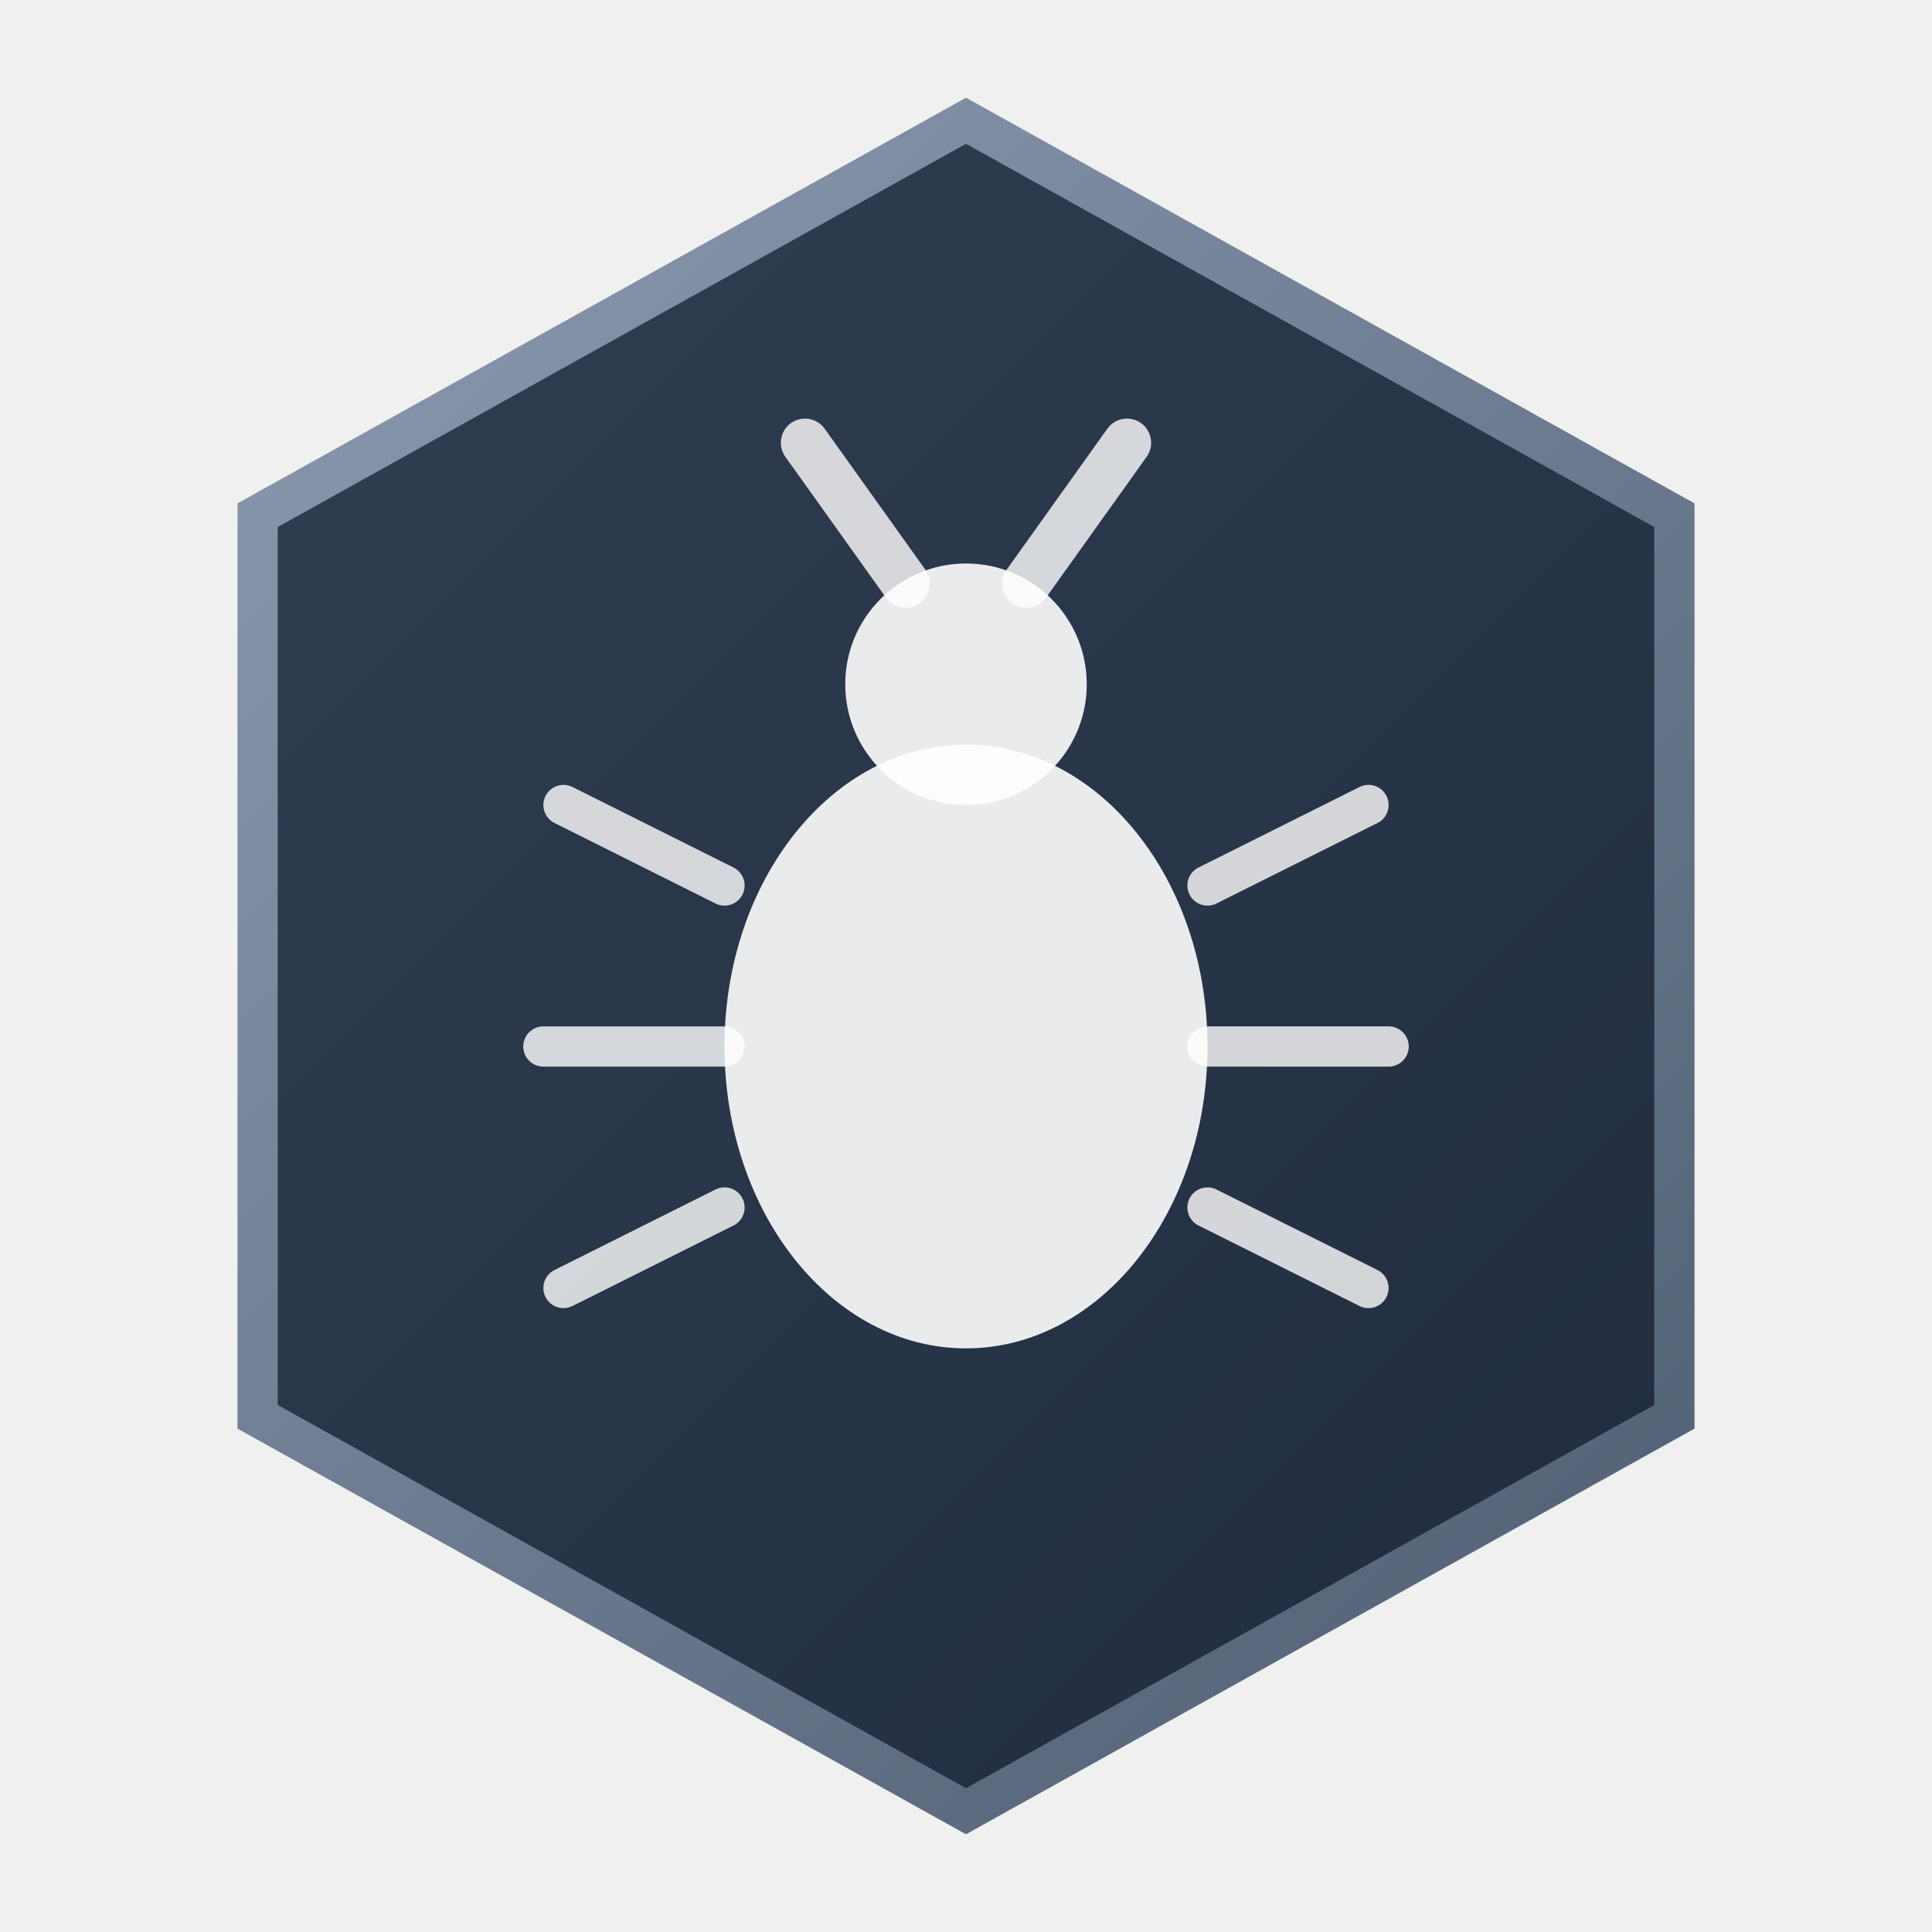
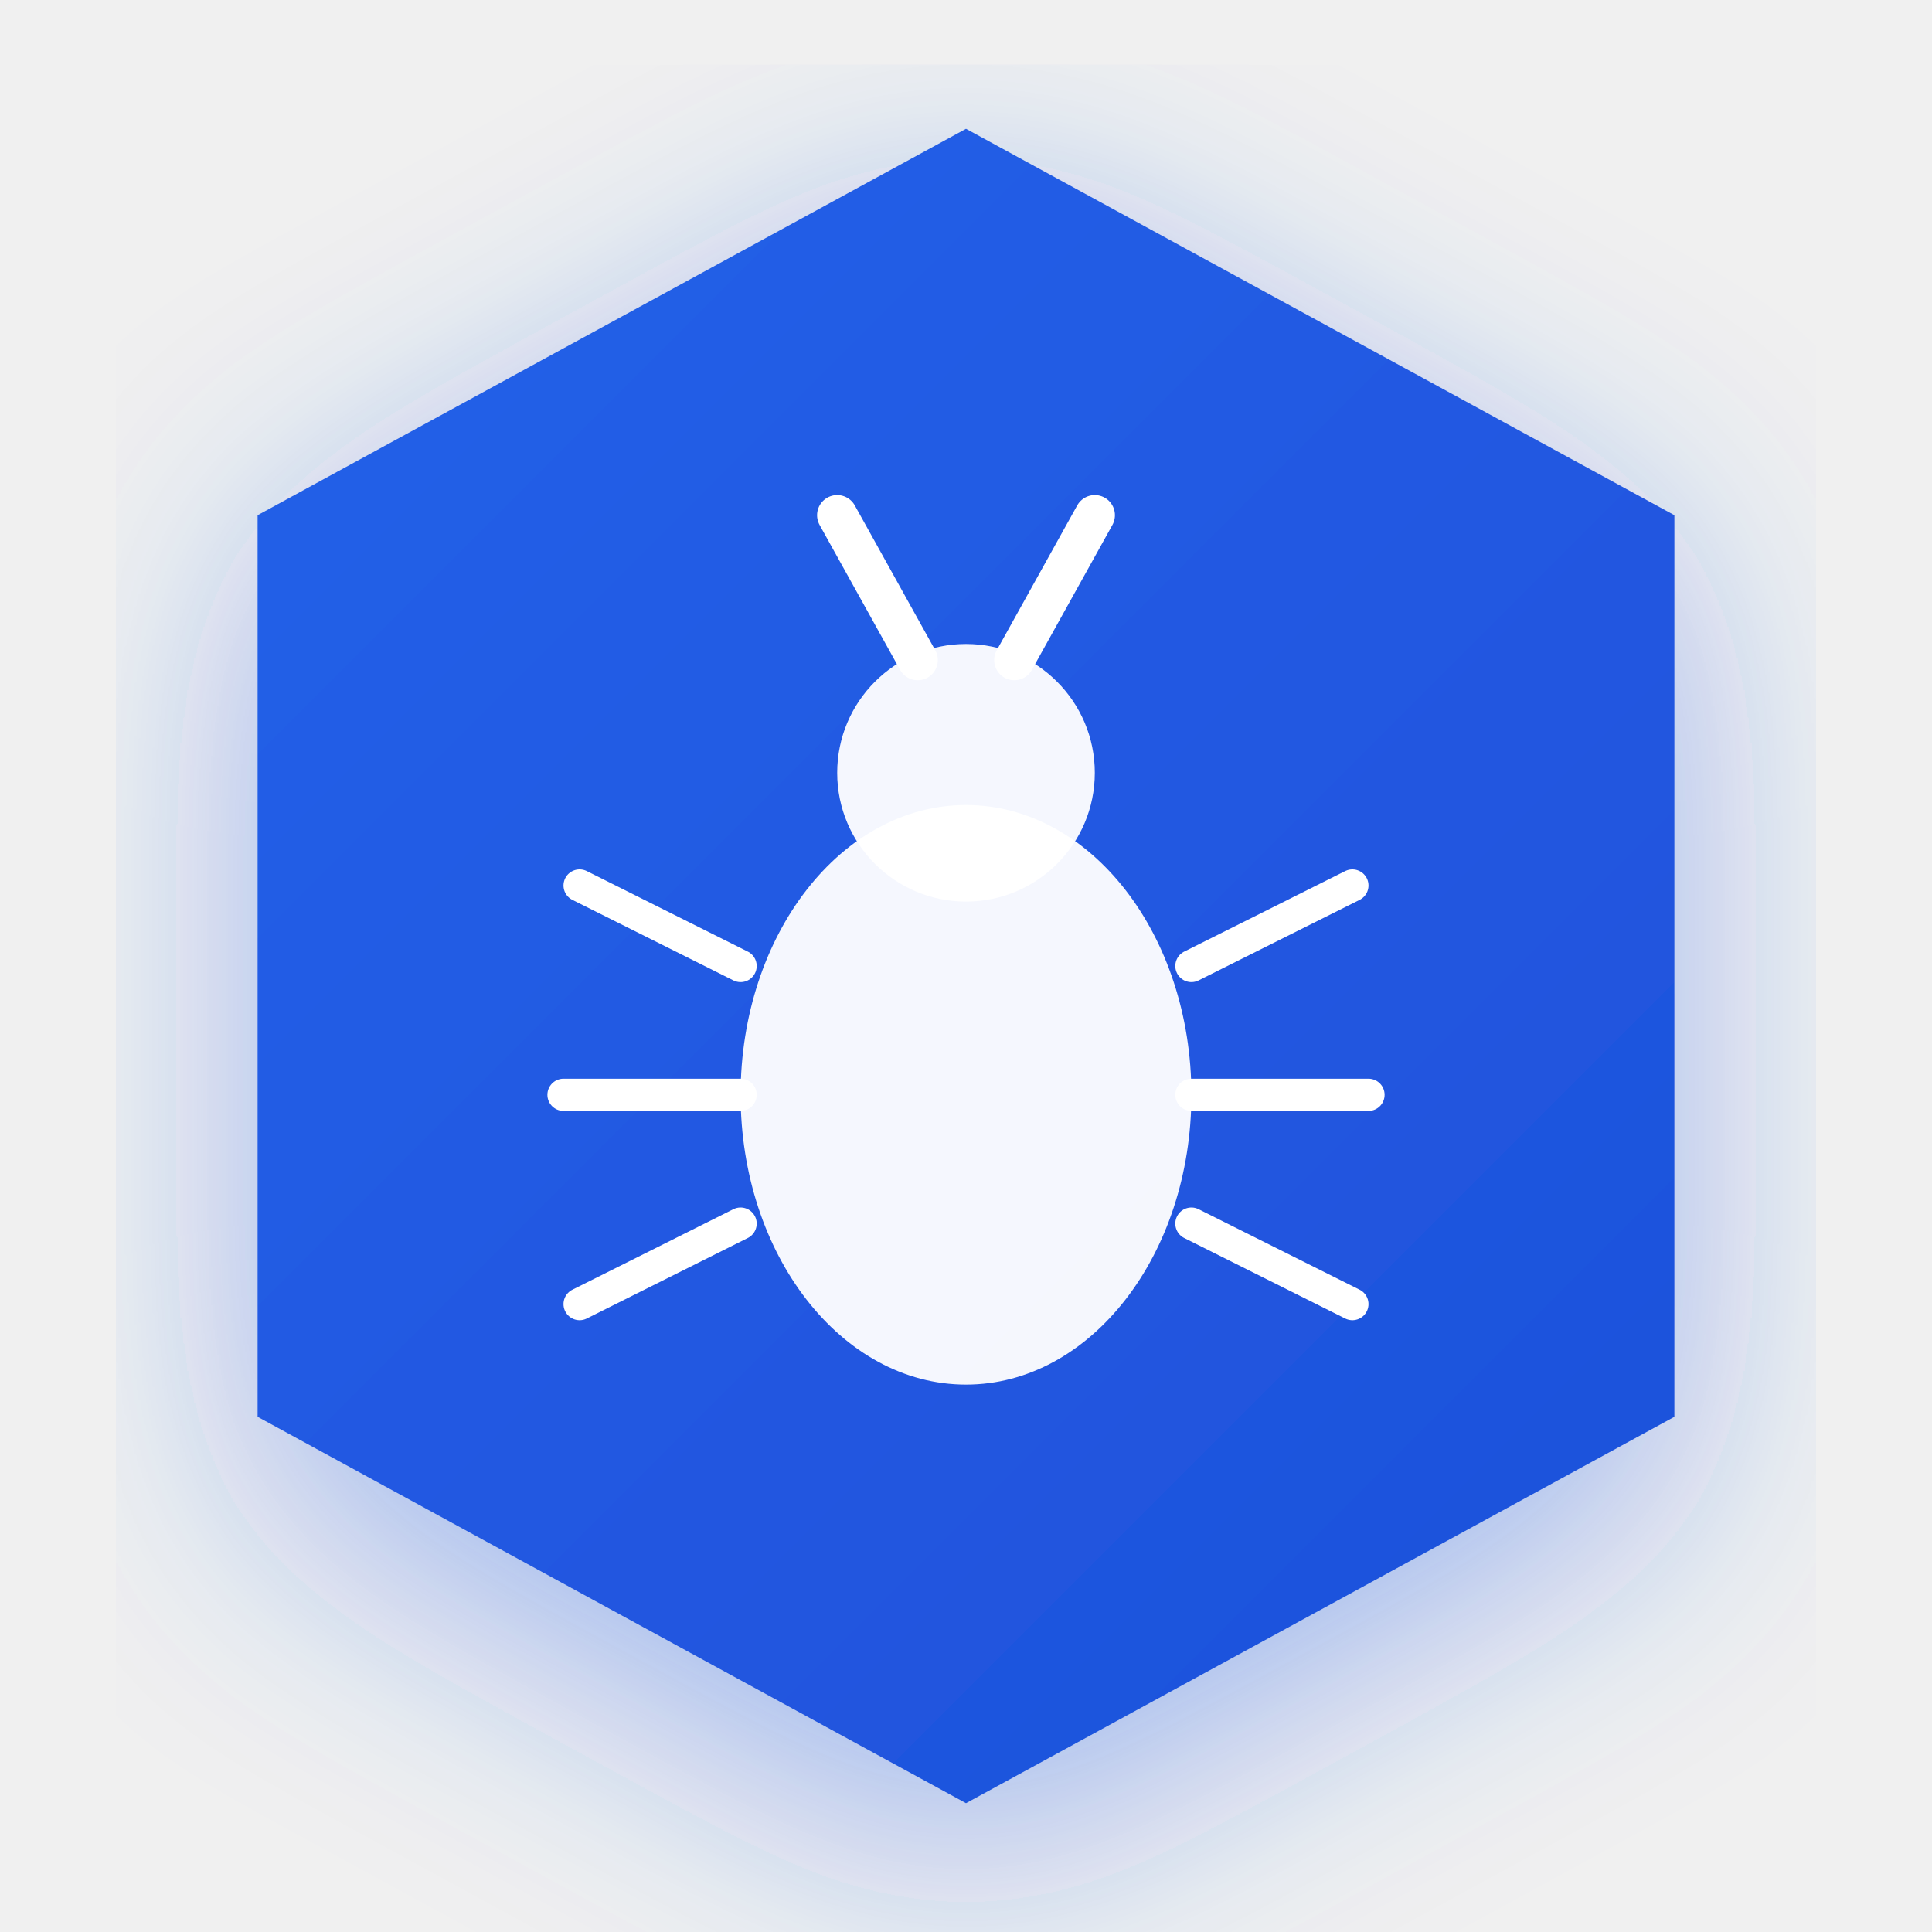
- <svg xmlns="http://www.w3.org/2000/svg" width="48" height="48" viewBox="0 0 48 48" fill="none">
+ <svg xmlns="http://www.w3.org/2000/svg" width="120" height="120" viewBox="0 0 120 120" fill="none">
  <defs>
-     <linearGradient id="hex-grad" x1="0" y1="0" x2="48" y2="48" gradientUnits="userSpaceOnUse">
-       <stop offset="0%" stop-color="#334155" />
-       <stop offset="100%" stop-color="#1e293b" />
+     <linearGradient id="hex-grad" x1="0" y1="0" x2="120" y2="120" gradientUnits="userSpaceOnUse">
+       <stop offset="0%" stop-color="#2563eb" />
+       <stop offset="100%" stop-color="#1d4ed8" />
    </linearGradient>
-     <linearGradient id="hex-border" x1="0" y1="0" x2="48" y2="48" gradientUnits="userSpaceOnUse">
-       <stop offset="0%" stop-color="#94a3b8" />
-       <stop offset="100%" stop-color="#475569" />
-     </linearGradient>
+     <filter id="glow">
+       <feDropShadow dx="0" dy="4" stdDeviation="8" flood-color="#2563eb" flood-opacity="0.4" />
+     </filter>
  </defs>
-   <polygon points="24,3 41.6,12.8 41.6,35.2 24,45 6.4,35.2 6.4,12.8" fill="url(#hex-grad)" />
-   <polygon points="24,3 41.6,12.8 41.6,35.2 24,45 6.4,35.2 6.4,12.8" fill="none" stroke="url(#hex-border)" stroke-width="1" />
-   <ellipse cx="24" cy="26" rx="6" ry="7.5" fill="white" opacity="0.9" />
-   <circle cx="24" cy="17" r="3" fill="white" opacity="0.9" />
-   <line x1="22.5" y1="14.5" x2="20" y2="11" stroke="white" stroke-width="1.2" stroke-linecap="round" opacity="0.8" />
-   <line x1="25.5" y1="14.5" x2="28" y2="11" stroke="white" stroke-width="1.2" stroke-linecap="round" opacity="0.8" />
-   <line x1="18" y1="22" x2="14" y2="20" stroke="white" stroke-width="1" stroke-linecap="round" opacity="0.8" />
-   <line x1="18" y1="26" x2="13.5" y2="26" stroke="white" stroke-width="1" stroke-linecap="round" opacity="0.8" />
-   <line x1="18" y1="30" x2="14" y2="32" stroke="white" stroke-width="1" stroke-linecap="round" opacity="0.8" />
-   <line x1="30" y1="22" x2="34" y2="20" stroke="white" stroke-width="1" stroke-linecap="round" opacity="0.8" />
-   <line x1="30" y1="26" x2="34.5" y2="26" stroke="white" stroke-width="1" stroke-linecap="round" opacity="0.8" />
-   <line x1="30" y1="30" x2="34" y2="32" stroke="white" stroke-width="1" stroke-linecap="round" opacity="0.8" />
+   <polygon points="60,8 104,32 104,88 60,112 16,88 16,32" fill="url(#hex-grad)" filter="url(#glow)" />
+   <ellipse cx="60" cy="68" rx="14" ry="18" fill="white" opacity="0.95" />
+   <circle cx="60" cy="48" r="8" fill="white" opacity="0.95" />
+   <line x1="57" y1="41" x2="52" y2="32" stroke="white" stroke-width="2.5" stroke-linecap="round" />
+   <line x1="63" y1="41" x2="68" y2="32" stroke="white" stroke-width="2.5" stroke-linecap="round" />
+   <line x1="46" y1="60" x2="36" y2="55" stroke="white" stroke-width="2" stroke-linecap="round" />
+   <line x1="46" y1="68" x2="35" y2="68" stroke="white" stroke-width="2" stroke-linecap="round" />
+   <line x1="46" y1="76" x2="36" y2="81" stroke="white" stroke-width="2" stroke-linecap="round" />
+   <line x1="74" y1="60" x2="84" y2="55" stroke="white" stroke-width="2" stroke-linecap="round" />
+   <line x1="74" y1="68" x2="85" y2="68" stroke="white" stroke-width="2" stroke-linecap="round" />
+   <line x1="74" y1="76" x2="84" y2="81" stroke="white" stroke-width="2" stroke-linecap="round" />
</svg>
